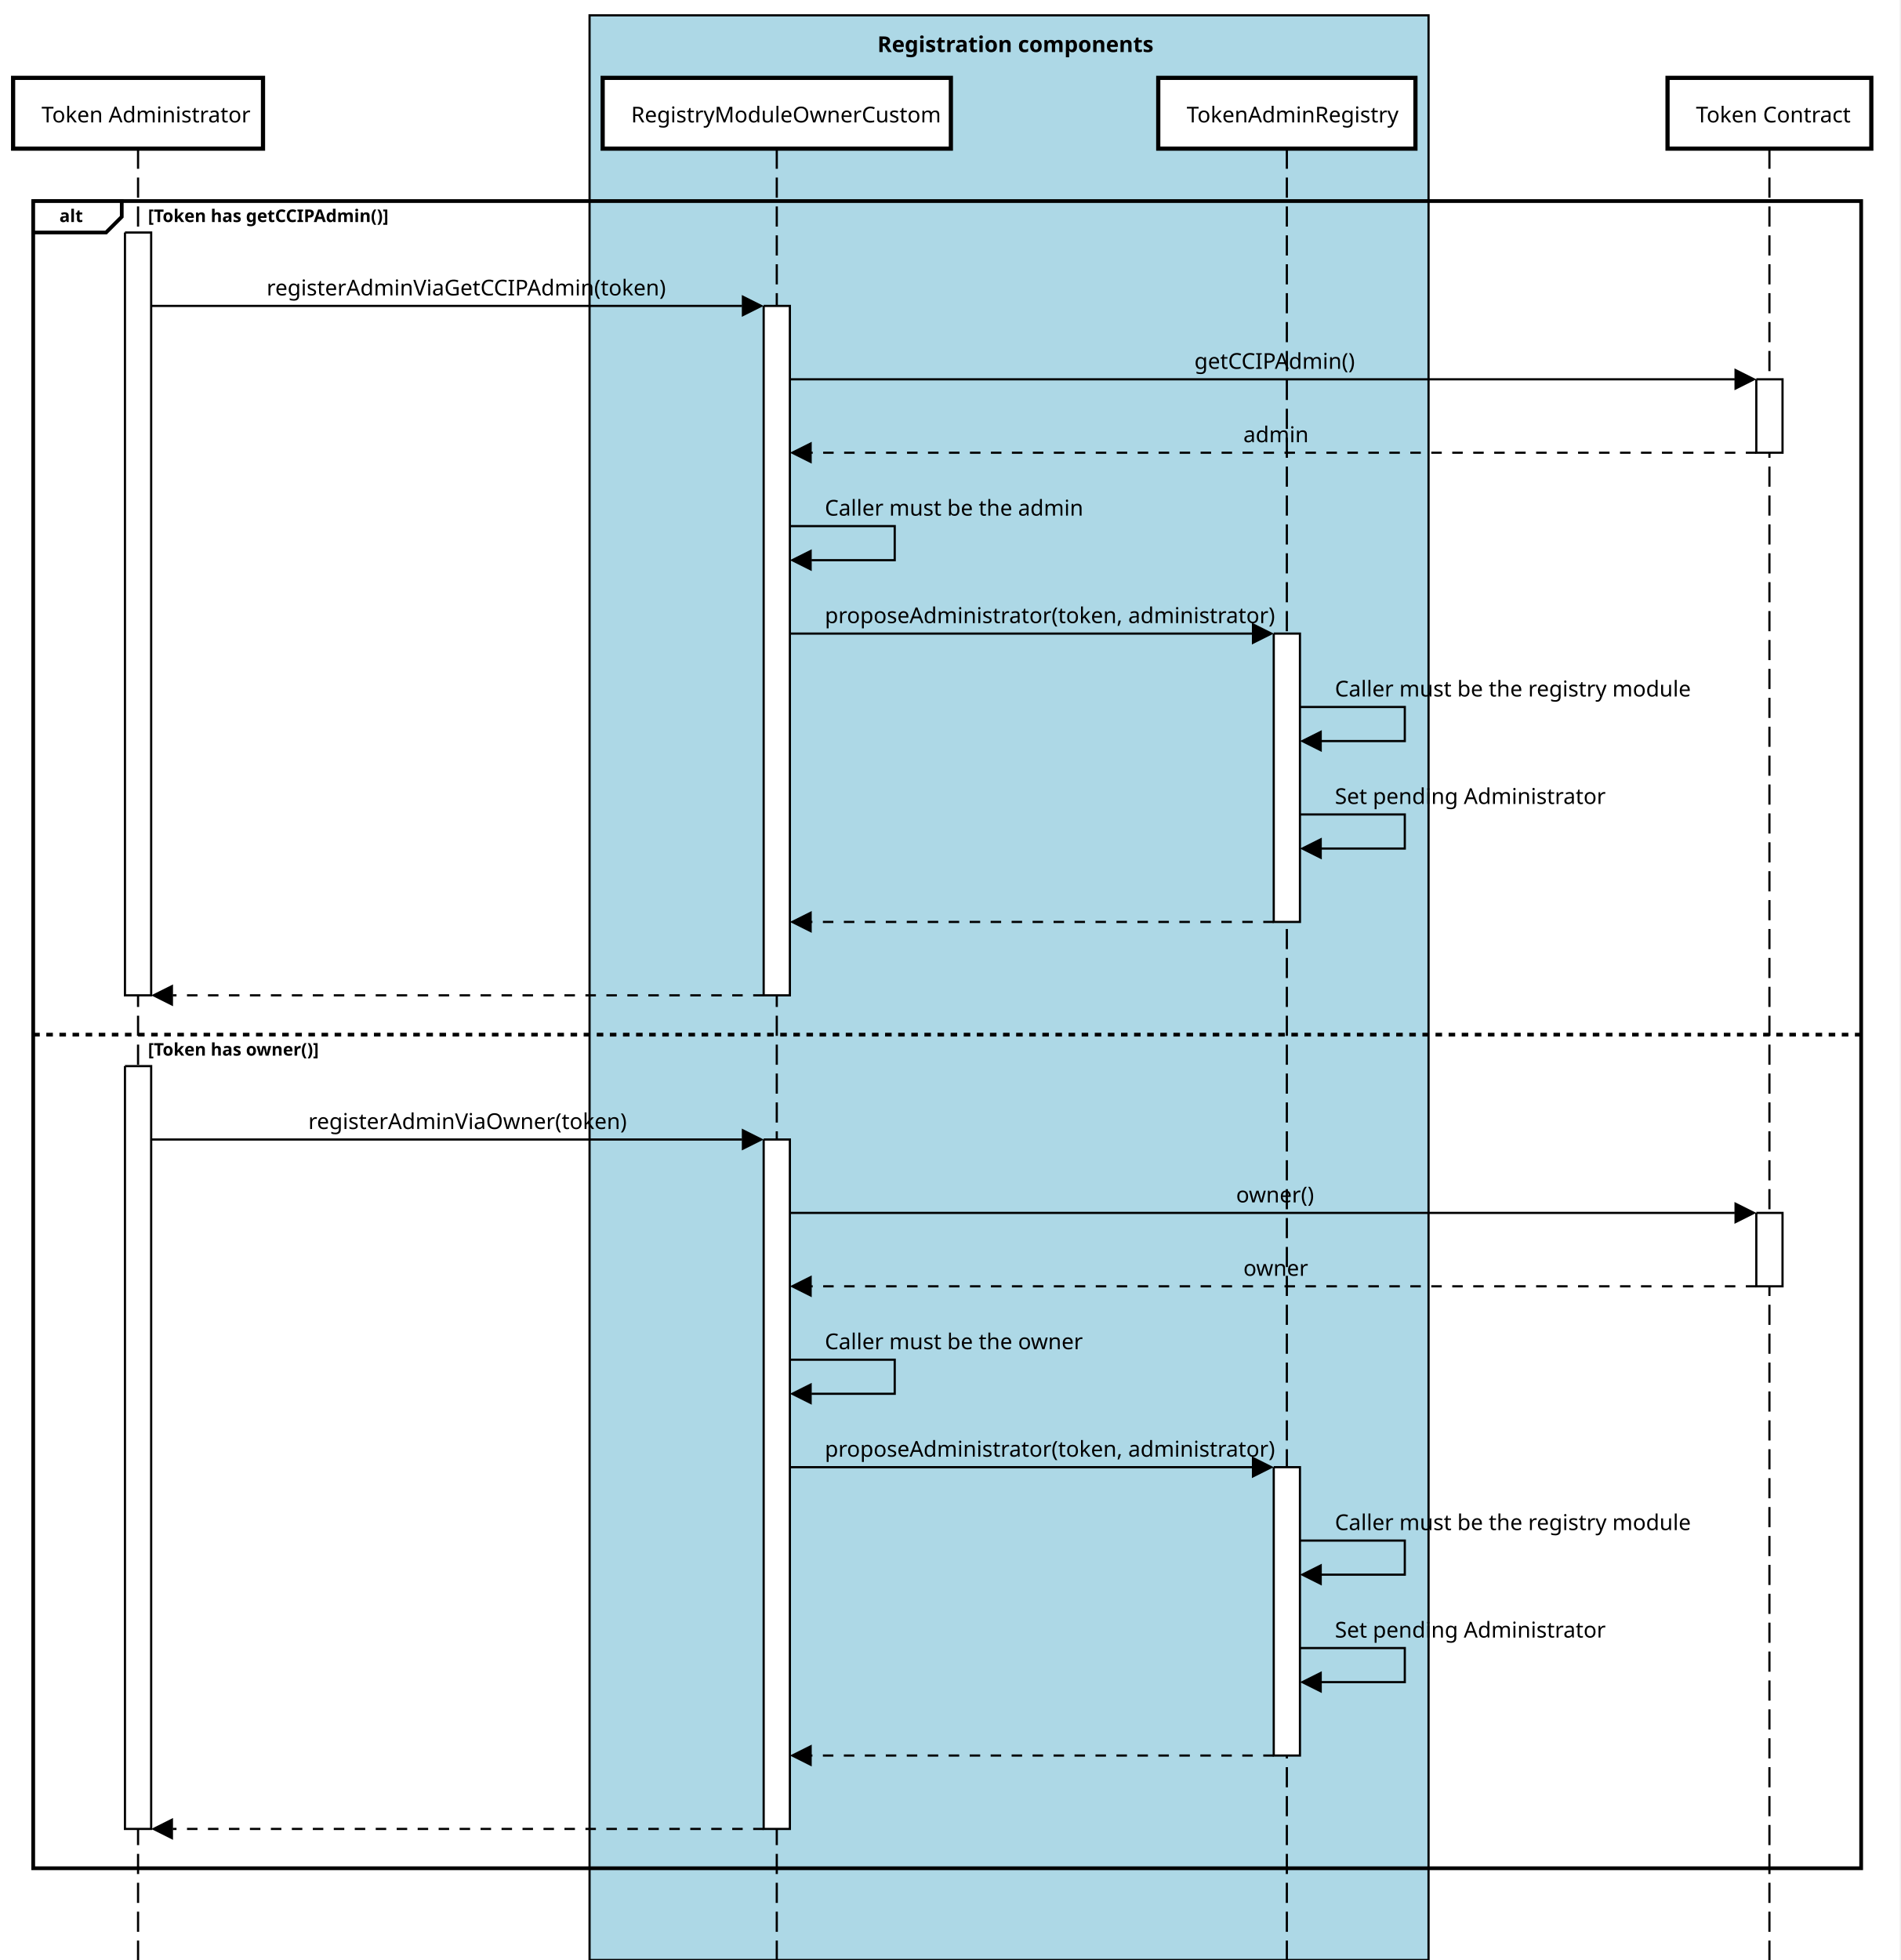
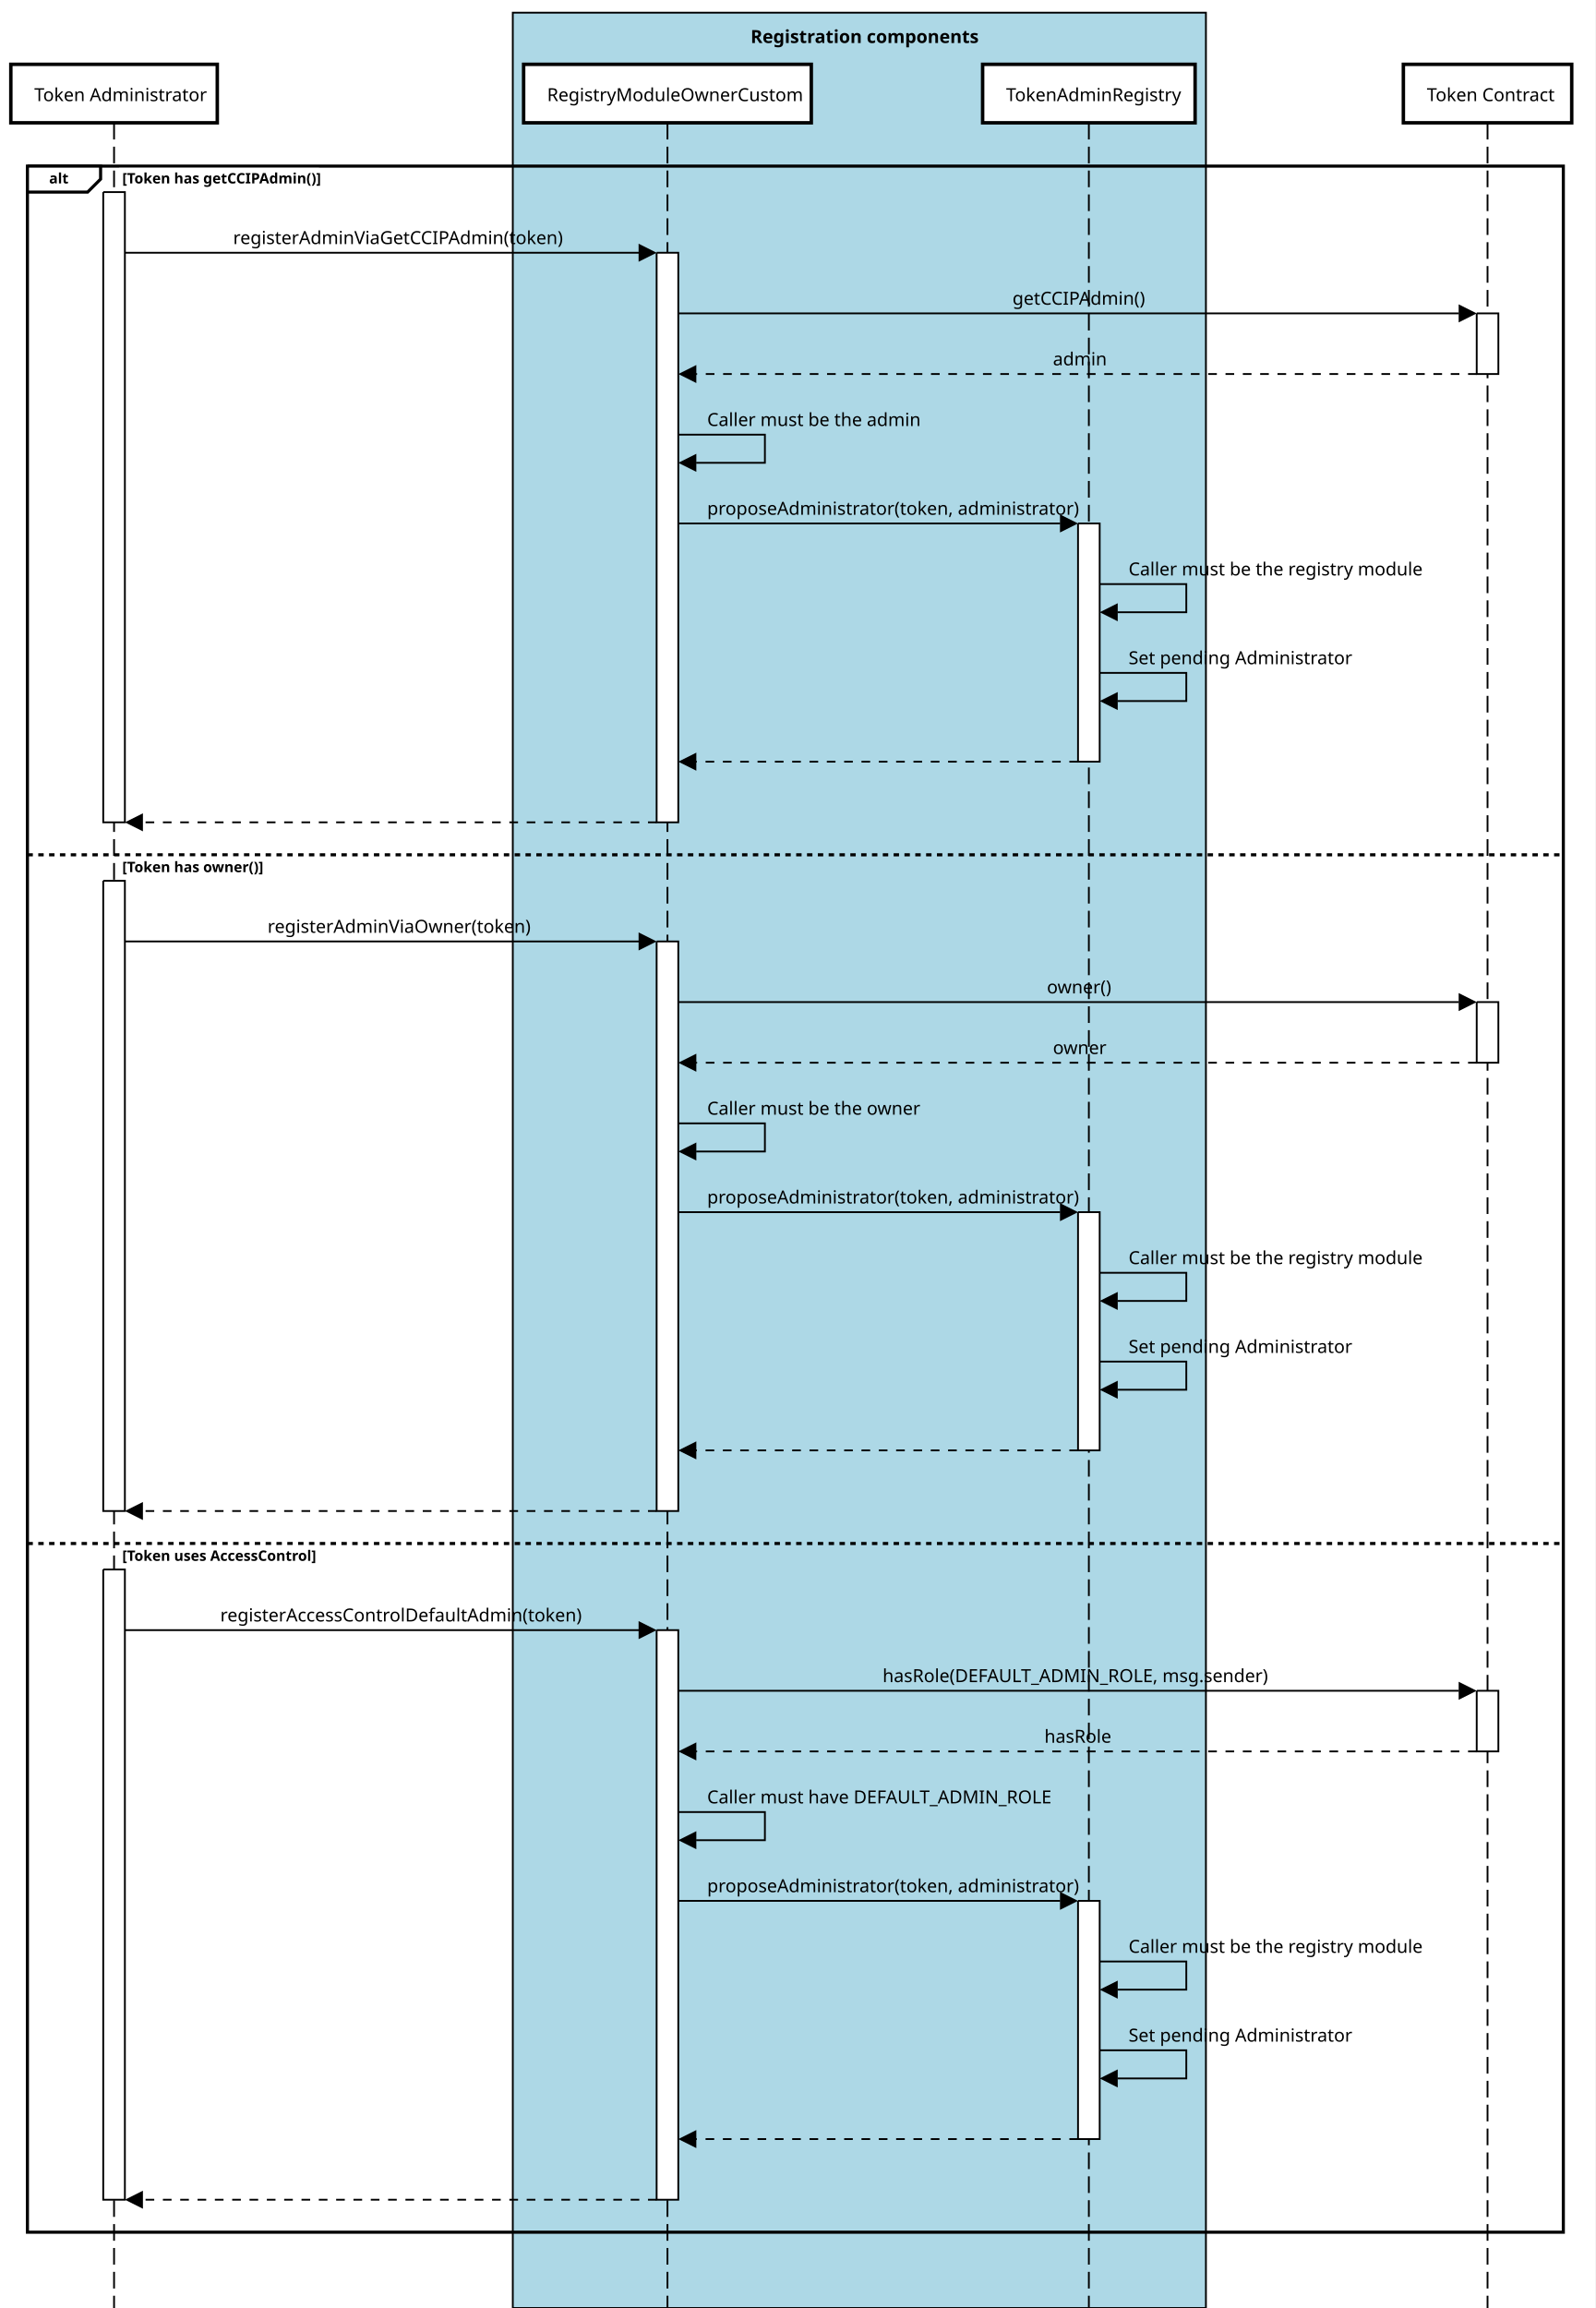
- <svg xmlns="http://www.w3.org/2000/svg" version="1.1" width="1275.525" height="1315.336">
+ <svg xmlns="http://www.w3.org/2000/svg" version="1.1" width="1296.427" height="1874.754">
  <defs />
  <g>
    <g />
    <g />
    <g />
    <g />
    <g />
    <g />
    <g />
    <g />
    <g />
    <g />
    <g />
    <g />
    <g />
    <g />
    <g />
    <g />
    <g />
    <g />
    <g />
    <g />
    <g />
    <g />
    <g />
    <g />
    <g />
    <g />
    <g />
    <g />
    <g />
    <g />
    <g />
    <g />
    <g />
    <g />
    <g />
    <g />
    <g />
    <g />
    <g />
    <g />
    <g />
    <g />
    <g />
    <g />
    <g />
    <g />
    <g />
    <g />
    <g />
    <g />
    <g />
    <g />
    <g />
    <g />
    <g />
    <g />
    <g />
    <g />
    <g />
    <g />
    <g />
    <g />
    <g />
    <g />
    <g />
    <g />
    <g />
    <g />
    <g />
    <g />
    <g />
    <g />
    <g />
    <g />
    <g />
    <g />
    <g />
    <g />
    <g />
    <g />
    <g />
    <g />
    <g />
    <g />
    <g />
    <g />
    <g />
    <g />
+     <g />
+     <g />
+     <g />
+     <g />
+     <g />
+     <g />
+     <g />
+     <g />
+     <g />
+     <g />
+     <g />
+     <g />
+     <g />
+     <g />
+     <g />
+     <g />
+     <g />
+     <g />
+     <g />
+     <g />
+     <g />
+     <g />
+     <g />
+     <g />
+     <g />
+     <g />
+     <g />
+     <g />
+     <g />
+     <g />
+     <g />
+     <g />
+     <g />
+     <g />
+     <g />
+     <g />
+     <g />
+     <g />
+     <g />
+     <g />
+     <g />
+     <g />
    <g>
-       <rect fill="white" stroke="none" x="0" y="0" width="1275" height="1324" />
+       <rect fill="white" stroke="none" x="0" y="0" width="1296" height="1883" />
    </g>
    <g>
      <g>
-         <path fill="lightblue" stroke="black" paint-order="fill stroke markers" d=" M 395.689 10.291 L 958.782 10.291 L 958.782 1315.336 L 395.689 1315.336 L 395.689 10.291 Z" stroke-miterlimit="10" stroke-width="1.466" stroke-dasharray="" />
-       </g>
-       <g>
-         <text fill="black" stroke="none" font-family="sans-serif" font-size="11pt" font-style="normal" font-weight="bold" text-decoration="normal" x="588.86" y="34.92" text-anchor="start" dominant-baseline="alphabetic" xml:space="preserve">Registration components</text>
+         <path fill="lightblue" stroke="black" paint-order="fill stroke markers" d=" M 416.591 10.291 L 979.684 10.291 L 979.684 1874.754 L 416.591 1874.754 L 416.591 10.291 Z" stroke-miterlimit="10" stroke-width="1.466" stroke-dasharray="" />
+       </g>
+       <g>
+         <text fill="black" stroke="none" font-family="sans-serif" font-size="11pt" font-style="normal" font-weight="bold" text-decoration="normal" x="609.762" y="34.92" text-anchor="start" dominant-baseline="alphabetic" xml:space="preserve">Registration components</text>
      </g>
    </g>
    <g>
-       <path fill="none" stroke="black" paint-order="fill stroke markers" d=" M 92.657 99.745 L 92.657 1315.336" stroke-miterlimit="10" stroke-width="1.466" stroke-dasharray="13.532,5.864" />
-       <path fill="none" stroke="black" paint-order="fill stroke markers" d=" M 521.339 99.745 L 521.339 1315.336" stroke-miterlimit="10" stroke-width="1.466" stroke-dasharray="13.532,5.864" />
-       <path fill="none" stroke="black" paint-order="fill stroke markers" d=" M 863.68 99.745 L 863.68 1315.336" stroke-miterlimit="10" stroke-width="1.466" stroke-dasharray="13.532,5.864" />
-       <path fill="none" stroke="black" paint-order="fill stroke markers" d=" M 1187.567 99.745 L 1187.567 1315.336" stroke-miterlimit="10" stroke-width="1.466" stroke-dasharray="13.532,5.864" />
+       <path fill="none" stroke="black" paint-order="fill stroke markers" d=" M 92.657 99.745 L 92.657 1874.754" stroke-miterlimit="10" stroke-width="1.466" stroke-dasharray="13.532,5.864" />
+       <path fill="none" stroke="black" paint-order="fill stroke markers" d=" M 542.24 99.745 L 542.24 1874.754" stroke-miterlimit="10" stroke-width="1.466" stroke-dasharray="13.532,5.864" />
+       <path fill="none" stroke="black" paint-order="fill stroke markers" d=" M 884.582 99.745 L 884.582 1874.754" stroke-miterlimit="10" stroke-width="1.466" stroke-dasharray="13.532,5.864" />
+       <path fill="none" stroke="black" paint-order="fill stroke markers" d=" M 1208.468 99.745 L 1208.468 1874.754" stroke-miterlimit="10" stroke-width="1.466" stroke-dasharray="13.532,5.864" />
    </g>
    <g>
      <path fill="none" stroke="none" />
      <g>
        <path fill="white" stroke="black" paint-order="fill stroke markers" d=" M 8.796 52.248 L 176.519 52.248 L 176.519 99.745 L 8.796 99.745 L 8.796 52.248 Z" stroke-miterlimit="10" stroke-width="2.815" stroke-dasharray="" />
      </g>
      <g>
        <g />
        <text fill="black" stroke="none" font-family="sans-serif" font-size="11pt" font-style="normal" font-weight="normal" text-decoration="normal" x="27.883" y="82.154" text-anchor="start" dominant-baseline="alphabetic" xml:space="preserve">Token Administrator</text>
      </g>
      <path fill="none" stroke="none" />
      <g>
-         <path fill="white" stroke="black" paint-order="fill stroke markers" d=" M 404.485 52.248 L 638.192 52.248 L 638.192 99.745 L 404.485 99.745 L 404.485 52.248 Z" stroke-miterlimit="10" stroke-width="2.815" stroke-dasharray="" />
-       </g>
-       <g>
-         <g />
-         <text fill="black" stroke="none" font-family="sans-serif" font-size="11pt" font-style="normal" font-weight="normal" text-decoration="normal" x="423.572" y="82.154" text-anchor="start" dominant-baseline="alphabetic" xml:space="preserve">RegistryModuleOwnerCustom</text>
+         <path fill="white" stroke="black" paint-order="fill stroke markers" d=" M 425.387 52.248 L 659.094 52.248 L 659.094 99.745 L 425.387 99.745 L 425.387 52.248 Z" stroke-miterlimit="10" stroke-width="2.815" stroke-dasharray="" />
+       </g>
+       <g>
+         <g />
+         <text fill="black" stroke="none" font-family="sans-serif" font-size="11pt" font-style="normal" font-weight="normal" text-decoration="normal" x="444.474" y="82.154" text-anchor="start" dominant-baseline="alphabetic" xml:space="preserve">RegistryModuleOwnerCustom</text>
      </g>
      <path fill="none" stroke="none" />
      <g>
-         <path fill="white" stroke="black" paint-order="fill stroke markers" d=" M 777.374 52.248 L 949.986 52.248 L 949.986 99.745 L 777.374 99.745 L 777.374 52.248 Z" stroke-miterlimit="10" stroke-width="2.815" stroke-dasharray="" />
-       </g>
-       <g>
-         <g />
-         <text fill="black" stroke="none" font-family="sans-serif" font-size="11pt" font-style="normal" font-weight="normal" text-decoration="normal" x="796.461" y="82.154" text-anchor="start" dominant-baseline="alphabetic" xml:space="preserve">TokenAdminRegistry</text>
+         <path fill="white" stroke="black" paint-order="fill stroke markers" d=" M 798.275 52.248 L 970.888 52.248 L 970.888 99.745 L 798.275 99.745 L 798.275 52.248 Z" stroke-miterlimit="10" stroke-width="2.815" stroke-dasharray="" />
+       </g>
+       <g>
+         <g />
+         <text fill="black" stroke="none" font-family="sans-serif" font-size="11pt" font-style="normal" font-weight="normal" text-decoration="normal" x="817.363" y="82.154" text-anchor="start" dominant-baseline="alphabetic" xml:space="preserve">TokenAdminRegistry</text>
      </g>
      <path fill="none" stroke="none" />
      <g>
-         <path fill="white" stroke="black" paint-order="fill stroke markers" d=" M 1119.181 52.248 L 1255.952 52.248 L 1255.952 99.745 L 1119.181 99.745 L 1119.181 52.248 Z" stroke-miterlimit="10" stroke-width="2.815" stroke-dasharray="" />
-       </g>
-       <g>
-         <g />
-         <text fill="black" stroke="none" font-family="sans-serif" font-size="11pt" font-style="normal" font-weight="normal" text-decoration="normal" x="1138.268" y="82.154" text-anchor="start" dominant-baseline="alphabetic" xml:space="preserve">Token Contract</text>
+         <path fill="white" stroke="black" paint-order="fill stroke markers" d=" M 1140.083 52.248 L 1276.854 52.248 L 1276.854 99.745 L 1140.083 99.745 L 1140.083 52.248 Z" stroke-miterlimit="10" stroke-width="2.815" stroke-dasharray="" />
+       </g>
+       <g>
+         <g />
+         <text fill="black" stroke="none" font-family="sans-serif" font-size="11pt" font-style="normal" font-weight="normal" text-decoration="normal" x="1159.17" y="82.154" text-anchor="start" dominant-baseline="alphabetic" xml:space="preserve">Token Contract</text>
      </g>
    </g>
    <g>
      <path fill="white" stroke="black" paint-order="fill stroke markers" d=" M 83.862 156.039 L 101.453 156.039 L 101.453 667.959 L 83.862 667.959 L 83.862 156.039" stroke-miterlimit="10" stroke-width="1.466" stroke-dasharray="" />
-       <path fill="white" stroke="black" paint-order="fill stroke markers" d=" M 512.543 205.296 L 530.134 205.296 L 530.134 667.959 L 512.543 667.959 L 512.543 205.296" stroke-miterlimit="10" stroke-width="1.466" stroke-dasharray="" />
-       <path fill="white" stroke="black" paint-order="fill stroke markers" d=" M 1178.771 254.553 L 1196.362 254.553 L 1196.362 303.81 L 1178.771 303.81 L 1178.771 254.553" stroke-miterlimit="10" stroke-width="1.466" stroke-dasharray="" />
-       <path fill="white" stroke="black" paint-order="fill stroke markers" d=" M 854.884 425.193 L 872.476 425.193 L 872.476 618.702 L 854.884 618.702 L 854.884 425.193" stroke-miterlimit="10" stroke-width="1.466" stroke-dasharray="" />
+       <path fill="white" stroke="black" paint-order="fill stroke markers" d=" M 533.444 205.296 L 551.036 205.296 L 551.036 667.959 L 533.444 667.959 L 533.444 205.296" stroke-miterlimit="10" stroke-width="1.466" stroke-dasharray="" />
+       <path fill="white" stroke="black" paint-order="fill stroke markers" d=" M 1199.672 254.553 L 1217.264 254.553 L 1217.264 303.81 L 1199.672 303.81 L 1199.672 254.553" stroke-miterlimit="10" stroke-width="1.466" stroke-dasharray="" />
+       <path fill="white" stroke="black" paint-order="fill stroke markers" d=" M 875.786 425.193 L 893.377 425.193 L 893.377 618.702 L 875.786 618.702 L 875.786 425.193" stroke-miterlimit="10" stroke-width="1.466" stroke-dasharray="" />
      <path fill="white" stroke="black" paint-order="fill stroke markers" d=" M 83.862 715.457 L 101.453 715.457 L 101.453 1227.377 L 83.862 1227.377 L 83.862 715.457" stroke-miterlimit="10" stroke-width="1.466" stroke-dasharray="" />
-       <path fill="white" stroke="black" paint-order="fill stroke markers" d=" M 512.543 764.714 L 530.134 764.714 L 530.134 1227.377 L 512.543 1227.377 L 512.543 764.714" stroke-miterlimit="10" stroke-width="1.466" stroke-dasharray="" />
-       <path fill="white" stroke="black" paint-order="fill stroke markers" d=" M 1178.771 813.971 L 1196.362 813.971 L 1196.362 863.228 L 1178.771 863.228 L 1178.771 813.971" stroke-miterlimit="10" stroke-width="1.466" stroke-dasharray="" />
-       <path fill="white" stroke="black" paint-order="fill stroke markers" d=" M 854.884 984.611 L 872.476 984.611 L 872.476 1178.12 L 854.884 1178.12 L 854.884 984.611" stroke-miterlimit="10" stroke-width="1.466" stroke-dasharray="" />
-       <g>
-         <text fill="black" stroke="none" font-family="sans-serif" font-size="11pt" font-style="normal" font-weight="normal" text-decoration="normal" x="178.938" y="198.259" text-anchor="start" dominant-baseline="alphabetic" xml:space="preserve">registerAdminViaGetCCIPAdmin(token)</text>
-       </g>
-       <g>
-         <path fill="none" stroke="black" paint-order="fill stroke markers" d=" M 101.453 205.296 L 498.059 205.296" stroke-miterlimit="10" stroke-width="1.466" stroke-dasharray="" />
-         <g transform="translate(512.5426,205.2958) translate(-512.5426,-205.2958)">
-           <path fill="black" stroke="none" paint-order="stroke fill markers" d=" M 497.883 197.966 L 512.543 205.296 L 497.883 212.626 Z" />
-         </g>
-       </g>
-       <g>
-         <text fill="black" stroke="none" font-family="sans-serif" font-size="11pt" font-style="normal" font-weight="normal" text-decoration="normal" x="801.632" y="247.516" text-anchor="start" dominant-baseline="alphabetic" xml:space="preserve">getCCIPAdmin()</text>
-       </g>
-       <g>
-         <path fill="none" stroke="black" paint-order="fill stroke markers" d=" M 530.134 254.553 L 1164.287 254.553" stroke-miterlimit="10" stroke-width="1.466" stroke-dasharray="" />
-         <g transform="translate(1178.771,254.5527) translate(-1178.771,-254.5527)">
-           <path fill="black" stroke="none" paint-order="stroke fill markers" d=" M 1164.111 247.223 L 1178.771 254.553 L 1164.111 261.883 Z" />
-         </g>
-       </g>
-       <g>
-         <text fill="black" stroke="none" font-family="sans-serif" font-size="11pt" font-style="normal" font-weight="normal" text-decoration="normal" x="834.488" y="296.773" text-anchor="start" dominant-baseline="alphabetic" xml:space="preserve">admin</text>
-       </g>
-       <g>
-         <path fill="none" stroke="black" paint-order="fill stroke markers" d=" M 1178.771 303.81 L 544.618 303.81" stroke-miterlimit="10" stroke-width="1.466" stroke-dasharray="7.037" />
-         <g transform="translate(530.1344,303.8097) translate(-530.1344,-303.8097)">
-           <path fill="black" stroke="none" paint-order="stroke fill markers" d=" M 544.794 296.48 L 530.134 303.81 L 544.794 311.14 Z" />
-         </g>
-       </g>
-       <g>
-         <text fill="black" stroke="none" font-family="sans-serif" font-size="11pt" font-style="normal" font-weight="normal" text-decoration="normal" x="553.59" y="346.03" text-anchor="start" dominant-baseline="alphabetic" xml:space="preserve">Caller must be the admin</text>
-       </g>
-       <g>
-         <path fill="none" stroke="black" paint-order="fill stroke markers" d=" M 530.134 353.067 L 600.501 353.067 L 600.501 375.936 L 544.618 375.936" stroke-miterlimit="10" stroke-width="1.466" stroke-dasharray="" />
-         <g transform="translate(530.1344,375.9359) translate(-530.1344,-375.9359)">
-           <path fill="black" stroke="none" paint-order="stroke fill markers" d=" M 544.794 368.606 L 530.134 375.936 L 544.794 383.266 Z" />
-         </g>
-       </g>
-       <g>
-         <text fill="black" stroke="none" font-family="sans-serif" font-size="11pt" font-style="normal" font-weight="normal" text-decoration="normal" x="553.59" y="418.156" text-anchor="start" dominant-baseline="alphabetic" xml:space="preserve">proposeAdministrator(token, administrator)</text>
-       </g>
-       <g>
-         <path fill="none" stroke="black" paint-order="fill stroke markers" d=" M 530.134 425.193 L 840.4 425.193" stroke-miterlimit="10" stroke-width="1.466" stroke-dasharray="" />
-         <g transform="translate(854.8838,425.1928) translate(-854.8838,-425.1928)">
-           <path fill="black" stroke="none" paint-order="stroke fill markers" d=" M 840.224 417.863 L 854.884 425.193 L 840.224 432.523 Z" />
-         </g>
-       </g>
-       <g>
-         <text fill="black" stroke="none" font-family="sans-serif" font-size="11pt" font-style="normal" font-weight="normal" text-decoration="normal" x="895.931" y="467.413" text-anchor="start" dominant-baseline="alphabetic" xml:space="preserve">Caller must be the registry module</text>
-       </g>
-       <g>
-         <path fill="none" stroke="black" paint-order="fill stroke markers" d=" M 872.476 474.45 L 942.843 474.45 L 942.843 497.319 L 886.959 497.319" stroke-miterlimit="10" stroke-width="1.466" stroke-dasharray="" />
-         <g transform="translate(872.4756,497.319) translate(-872.4756,-497.319)">
-           <path fill="black" stroke="none" paint-order="stroke fill markers" d=" M 887.135 489.989 L 872.476 497.319 L 887.135 504.649 Z" />
-         </g>
-       </g>
-       <g>
-         <text fill="black" stroke="none" font-family="sans-serif" font-size="11pt" font-style="normal" font-weight="normal" text-decoration="normal" x="895.931" y="539.539" text-anchor="start" dominant-baseline="alphabetic" xml:space="preserve">Set pending Administrator</text>
-       </g>
-       <g>
-         <path fill="none" stroke="black" paint-order="fill stroke markers" d=" M 872.476 546.576 L 942.843 546.576 L 942.843 569.445 L 886.959 569.445" stroke-miterlimit="10" stroke-width="1.466" stroke-dasharray="" />
-         <g transform="translate(872.4756,569.4452) translate(-872.4756,-569.4452)">
-           <path fill="black" stroke="none" paint-order="stroke fill markers" d=" M 887.135 562.115 L 872.476 569.445 L 887.135 576.775 Z" />
-         </g>
-       </g>
-       <g>
-         <text fill="black" stroke="none" font-family="sans-serif" font-size="11pt" font-style="normal" font-weight="normal" text-decoration="normal" x="692.509" y="611.665" text-anchor="start" dominant-baseline="alphabetic" xml:space="preserve" />
-       </g>
-       <g>
-         <path fill="none" stroke="black" paint-order="fill stroke markers" d=" M 854.884 618.702 L 544.618 618.702" stroke-miterlimit="10" stroke-width="1.466" stroke-dasharray="7.037" />
-         <g transform="translate(530.1344,618.7021) translate(-530.1344,-618.7021)">
-           <path fill="black" stroke="none" paint-order="stroke fill markers" d=" M 544.794 611.372 L 530.134 618.702 L 544.794 626.032 Z" />
-         </g>
-       </g>
-       <g>
-         <text fill="black" stroke="none" font-family="sans-serif" font-size="11pt" font-style="normal" font-weight="normal" text-decoration="normal" x="306.998" y="660.922" text-anchor="start" dominant-baseline="alphabetic" xml:space="preserve" />
-       </g>
-       <g>
-         <path fill="none" stroke="black" paint-order="fill stroke markers" d=" M 512.543 667.959 L 115.937 667.959" stroke-miterlimit="10" stroke-width="1.466" stroke-dasharray="7.037" />
+       <path fill="white" stroke="black" paint-order="fill stroke markers" d=" M 533.444 764.714 L 551.036 764.714 L 551.036 1227.377 L 533.444 1227.377 L 533.444 764.714" stroke-miterlimit="10" stroke-width="1.466" stroke-dasharray="" />
+       <path fill="white" stroke="black" paint-order="fill stroke markers" d=" M 1199.672 813.971 L 1217.264 813.971 L 1217.264 863.228 L 1199.672 863.228 L 1199.672 813.971" stroke-miterlimit="10" stroke-width="1.466" stroke-dasharray="" />
+       <path fill="white" stroke="black" paint-order="fill stroke markers" d=" M 875.786 984.611 L 893.377 984.611 L 893.377 1178.12 L 875.786 1178.12 L 875.786 984.611" stroke-miterlimit="10" stroke-width="1.466" stroke-dasharray="" />
+       <path fill="white" stroke="black" paint-order="fill stroke markers" d=" M 83.862 1274.875 L 101.453 1274.875 L 101.453 1786.795 L 83.862 1786.795 L 83.862 1274.875" stroke-miterlimit="10" stroke-width="1.466" stroke-dasharray="" />
+       <path fill="white" stroke="black" paint-order="fill stroke markers" d=" M 533.444 1324.132 L 551.036 1324.132 L 551.036 1786.795 L 533.444 1786.795 L 533.444 1324.132" stroke-miterlimit="10" stroke-width="1.466" stroke-dasharray="" />
+       <path fill="white" stroke="black" paint-order="fill stroke markers" d=" M 1199.672 1373.389 L 1217.264 1373.389 L 1217.264 1422.645 L 1199.672 1422.645 L 1199.672 1373.389" stroke-miterlimit="10" stroke-width="1.466" stroke-dasharray="" />
+       <path fill="white" stroke="black" paint-order="fill stroke markers" d=" M 875.786 1544.029 L 893.377 1544.029 L 893.377 1737.538 L 875.786 1737.538 L 875.786 1544.029" stroke-miterlimit="10" stroke-width="1.466" stroke-dasharray="" />
+       <g>
+         <text fill="black" stroke="none" font-family="sans-serif" font-size="11pt" font-style="normal" font-weight="normal" text-decoration="normal" x="189.389" y="198.259" text-anchor="start" dominant-baseline="alphabetic" xml:space="preserve">registerAdminViaGetCCIPAdmin(token)</text>
+       </g>
+       <g>
+         <path fill="none" stroke="black" paint-order="fill stroke markers" d=" M 101.453 205.296 L 518.961 205.296" stroke-miterlimit="10" stroke-width="1.466" stroke-dasharray="" />
+         <g transform="translate(533.4445,205.2958) translate(-533.4445,-205.2958)">
+           <path fill="black" stroke="none" paint-order="stroke fill markers" d=" M 518.785 197.966 L 533.444 205.296 L 518.785 212.626 Z" />
+         </g>
+       </g>
+       <g>
+         <text fill="black" stroke="none" font-family="sans-serif" font-size="11pt" font-style="normal" font-weight="normal" text-decoration="normal" x="822.534" y="247.516" text-anchor="start" dominant-baseline="alphabetic" xml:space="preserve">getCCIPAdmin()</text>
+       </g>
+       <g>
+         <path fill="none" stroke="black" paint-order="fill stroke markers" d=" M 551.036 254.553 L 1185.189 254.553" stroke-miterlimit="10" stroke-width="1.466" stroke-dasharray="" />
+         <g transform="translate(1199.672,254.5527) translate(-1199.672,-254.5527)">
+           <path fill="black" stroke="none" paint-order="stroke fill markers" d=" M 1185.013 247.223 L 1199.672 254.553 L 1185.013 261.883 Z" />
+         </g>
+       </g>
+       <g>
+         <text fill="black" stroke="none" font-family="sans-serif" font-size="11pt" font-style="normal" font-weight="normal" text-decoration="normal" x="855.39" y="296.773" text-anchor="start" dominant-baseline="alphabetic" xml:space="preserve">admin</text>
+       </g>
+       <g>
+         <path fill="none" stroke="black" paint-order="fill stroke markers" d=" M 1199.672 303.81 L 565.52 303.81" stroke-miterlimit="10" stroke-width="1.466" stroke-dasharray="7.037" />
+         <g transform="translate(551.0362,303.8097) translate(-551.0362,-303.8097)">
+           <path fill="black" stroke="none" paint-order="stroke fill markers" d=" M 565.696 296.48 L 551.036 303.81 L 565.696 311.14 Z" />
+         </g>
+       </g>
+       <g>
+         <text fill="black" stroke="none" font-family="sans-serif" font-size="11pt" font-style="normal" font-weight="normal" text-decoration="normal" x="574.492" y="346.03" text-anchor="start" dominant-baseline="alphabetic" xml:space="preserve">Caller must be the admin</text>
+       </g>
+       <g>
+         <path fill="none" stroke="black" paint-order="fill stroke markers" d=" M 551.036 353.067 L 621.403 353.067 L 621.403 375.936 L 565.52 375.936" stroke-miterlimit="10" stroke-width="1.466" stroke-dasharray="" />
+         <g transform="translate(551.0362,375.9359) translate(-551.0362,-375.9359)">
+           <path fill="black" stroke="none" paint-order="stroke fill markers" d=" M 565.696 368.606 L 551.036 375.936 L 565.696 383.266 Z" />
+         </g>
+       </g>
+       <g>
+         <text fill="black" stroke="none" font-family="sans-serif" font-size="11pt" font-style="normal" font-weight="normal" text-decoration="normal" x="574.492" y="418.156" text-anchor="start" dominant-baseline="alphabetic" xml:space="preserve">proposeAdministrator(token, administrator)</text>
+       </g>
+       <g>
+         <path fill="none" stroke="black" paint-order="fill stroke markers" d=" M 551.036 425.193 L 861.302 425.193" stroke-miterlimit="10" stroke-width="1.466" stroke-dasharray="" />
+         <g transform="translate(875.7857,425.1928) translate(-875.7857,-425.1928)">
+           <path fill="black" stroke="none" paint-order="stroke fill markers" d=" M 861.126 417.863 L 875.786 425.193 L 861.126 432.523 Z" />
+         </g>
+       </g>
+       <g>
+         <text fill="black" stroke="none" font-family="sans-serif" font-size="11pt" font-style="normal" font-weight="normal" text-decoration="normal" x="916.833" y="467.413" text-anchor="start" dominant-baseline="alphabetic" xml:space="preserve">Caller must be the registry module</text>
+       </g>
+       <g>
+         <path fill="none" stroke="black" paint-order="fill stroke markers" d=" M 893.377 474.45 L 963.744 474.45 L 963.744 497.319 L 907.861 497.319" stroke-miterlimit="10" stroke-width="1.466" stroke-dasharray="" />
+         <g transform="translate(893.3774,497.319) translate(-893.3774,-497.319)">
+           <path fill="black" stroke="none" paint-order="stroke fill markers" d=" M 908.037 489.989 L 893.377 497.319 L 908.037 504.649 Z" />
+         </g>
+       </g>
+       <g>
+         <text fill="black" stroke="none" font-family="sans-serif" font-size="11pt" font-style="normal" font-weight="normal" text-decoration="normal" x="916.833" y="539.539" text-anchor="start" dominant-baseline="alphabetic" xml:space="preserve">Set pending Administrator</text>
+       </g>
+       <g>
+         <path fill="none" stroke="black" paint-order="fill stroke markers" d=" M 893.377 546.576 L 963.744 546.576 L 963.744 569.445 L 907.861 569.445" stroke-miterlimit="10" stroke-width="1.466" stroke-dasharray="" />
+         <g transform="translate(893.3774,569.4452) translate(-893.3774,-569.4452)">
+           <path fill="black" stroke="none" paint-order="stroke fill markers" d=" M 908.037 562.115 L 893.377 569.445 L 908.037 576.775 Z" />
+         </g>
+       </g>
+       <g>
+         <text fill="black" stroke="none" font-family="sans-serif" font-size="11pt" font-style="normal" font-weight="normal" text-decoration="normal" x="713.411" y="611.665" text-anchor="start" dominant-baseline="alphabetic" xml:space="preserve" />
+       </g>
+       <g>
+         <path fill="none" stroke="black" paint-order="fill stroke markers" d=" M 875.786 618.702 L 565.52 618.702" stroke-miterlimit="10" stroke-width="1.466" stroke-dasharray="7.037" />
+         <g transform="translate(551.0362,618.7021) translate(-551.0362,-618.7021)">
+           <path fill="black" stroke="none" paint-order="stroke fill markers" d=" M 565.696 611.372 L 551.036 618.702 L 565.696 626.032 Z" />
+         </g>
+       </g>
+       <g>
+         <text fill="black" stroke="none" font-family="sans-serif" font-size="11pt" font-style="normal" font-weight="normal" text-decoration="normal" x="317.449" y="660.922" text-anchor="start" dominant-baseline="alphabetic" xml:space="preserve" />
+       </g>
+       <g>
+         <path fill="none" stroke="black" paint-order="fill stroke markers" d=" M 533.444 667.959 L 115.937 667.959" stroke-miterlimit="10" stroke-width="1.466" stroke-dasharray="7.037" />
        <g transform="translate(101.4533,667.959) translate(-101.4533,-667.959)">
          <path fill="black" stroke="none" paint-order="stroke fill markers" d=" M 116.113 660.629 L 101.453 667.959 L 116.113 675.289 Z" />
        </g>
      </g>
      <g>
-         <text fill="black" stroke="none" font-family="sans-serif" font-size="11pt" font-style="normal" font-weight="normal" text-decoration="normal" x="206.912" y="757.677" text-anchor="start" dominant-baseline="alphabetic" xml:space="preserve">registerAdminViaOwner(token)</text>
-       </g>
-       <g>
-         <path fill="none" stroke="black" paint-order="fill stroke markers" d=" M 101.453 764.714 L 498.059 764.714" stroke-miterlimit="10" stroke-width="1.466" stroke-dasharray="" />
-         <g transform="translate(512.5426,764.7137) translate(-512.5426,-764.7137)">
-           <path fill="black" stroke="none" paint-order="stroke fill markers" d=" M 497.883 757.384 L 512.543 764.714 L 497.883 772.044 Z" />
-         </g>
-       </g>
-       <g>
-         <text fill="black" stroke="none" font-family="sans-serif" font-size="11pt" font-style="normal" font-weight="normal" text-decoration="normal" x="829.606" y="806.934" text-anchor="start" dominant-baseline="alphabetic" xml:space="preserve">owner()</text>
-       </g>
-       <g>
-         <path fill="none" stroke="black" paint-order="fill stroke markers" d=" M 530.134 813.971 L 1164.287 813.971" stroke-miterlimit="10" stroke-width="1.466" stroke-dasharray="" />
-         <g transform="translate(1178.771,813.9706) translate(-1178.771,-813.9706)">
-           <path fill="black" stroke="none" paint-order="stroke fill markers" d=" M 1164.111 806.641 L 1178.771 813.971 L 1164.111 821.301 Z" />
-         </g>
-       </g>
-       <g>
-         <text fill="black" stroke="none" font-family="sans-serif" font-size="11pt" font-style="normal" font-weight="normal" text-decoration="normal" x="834.488" y="856.191" text-anchor="start" dominant-baseline="alphabetic" xml:space="preserve">owner</text>
-       </g>
-       <g>
-         <path fill="none" stroke="black" paint-order="fill stroke markers" d=" M 1178.771 863.228 L 544.618 863.228" stroke-miterlimit="10" stroke-width="1.466" stroke-dasharray="7.037" />
-         <g transform="translate(530.1344,863.2275) translate(-530.1344,-863.2275)">
-           <path fill="black" stroke="none" paint-order="stroke fill markers" d=" M 544.794 855.898 L 530.134 863.228 L 544.794 870.557 Z" />
-         </g>
-       </g>
-       <g>
-         <text fill="black" stroke="none" font-family="sans-serif" font-size="11pt" font-style="normal" font-weight="normal" text-decoration="normal" x="553.59" y="905.448" text-anchor="start" dominant-baseline="alphabetic" xml:space="preserve">Caller must be the owner</text>
-       </g>
-       <g>
-         <path fill="none" stroke="black" paint-order="fill stroke markers" d=" M 530.134 912.484 L 600.501 912.484 L 600.501 935.354 L 544.618 935.354" stroke-miterlimit="10" stroke-width="1.466" stroke-dasharray="" />
-         <g transform="translate(530.1344,935.3537) translate(-530.1344,-935.3537)">
-           <path fill="black" stroke="none" paint-order="stroke fill markers" d=" M 544.794 928.024 L 530.134 935.354 L 544.794 942.684 Z" />
-         </g>
-       </g>
-       <g>
-         <text fill="black" stroke="none" font-family="sans-serif" font-size="11pt" font-style="normal" font-weight="normal" text-decoration="normal" x="553.59" y="977.574" text-anchor="start" dominant-baseline="alphabetic" xml:space="preserve">proposeAdministrator(token, administrator)</text>
-       </g>
-       <g>
-         <path fill="none" stroke="black" paint-order="fill stroke markers" d=" M 530.134 984.611 L 840.4 984.611" stroke-miterlimit="10" stroke-width="1.466" stroke-dasharray="" />
-         <g transform="translate(854.8838,984.6107) translate(-854.8838,-984.6107)">
-           <path fill="black" stroke="none" paint-order="stroke fill markers" d=" M 840.224 977.281 L 854.884 984.611 L 840.224 991.941 Z" />
-         </g>
-       </g>
-       <g>
-         <text fill="black" stroke="none" font-family="sans-serif" font-size="11pt" font-style="normal" font-weight="normal" text-decoration="normal" x="895.931" y="1026.831" text-anchor="start" dominant-baseline="alphabetic" xml:space="preserve">Caller must be the registry module</text>
-       </g>
-       <g>
-         <path fill="none" stroke="black" paint-order="fill stroke markers" d=" M 872.476 1033.868 L 942.843 1033.868 L 942.843 1056.737 L 886.959 1056.737" stroke-miterlimit="10" stroke-width="1.466" stroke-dasharray="" />
-         <g transform="translate(872.4756,1056.737) translate(-872.4756,-1056.737)">
-           <path fill="black" stroke="none" paint-order="stroke fill markers" d=" M 887.135 1049.407 L 872.476 1056.737 L 887.135 1064.067 Z" />
-         </g>
-       </g>
-       <g>
-         <text fill="black" stroke="none" font-family="sans-serif" font-size="11pt" font-style="normal" font-weight="normal" text-decoration="normal" x="895.931" y="1098.957" text-anchor="start" dominant-baseline="alphabetic" xml:space="preserve">Set pending Administrator</text>
-       </g>
-       <g>
-         <path fill="none" stroke="black" paint-order="fill stroke markers" d=" M 872.476 1105.994 L 942.843 1105.994 L 942.843 1128.863 L 886.959 1128.863" stroke-miterlimit="10" stroke-width="1.466" stroke-dasharray="" />
-         <g transform="translate(872.4756,1128.863) translate(-872.4756,-1128.863)">
-           <path fill="black" stroke="none" paint-order="stroke fill markers" d=" M 887.135 1121.533 L 872.476 1128.863 L 887.135 1136.193 Z" />
-         </g>
-       </g>
-       <g>
-         <text fill="black" stroke="none" font-family="sans-serif" font-size="11pt" font-style="normal" font-weight="normal" text-decoration="normal" x="692.509" y="1171.083" text-anchor="start" dominant-baseline="alphabetic" xml:space="preserve" />
-       </g>
-       <g>
-         <path fill="none" stroke="black" paint-order="fill stroke markers" d=" M 854.884 1178.12 L 544.618 1178.12" stroke-miterlimit="10" stroke-width="1.466" stroke-dasharray="7.037" />
-         <g transform="translate(530.1344,1178.12) translate(-530.1344,-1178.12)">
-           <path fill="black" stroke="none" paint-order="stroke fill markers" d=" M 544.794 1170.79 L 530.134 1178.12 L 544.794 1185.45 Z" />
-         </g>
-       </g>
-       <g>
-         <text fill="black" stroke="none" font-family="sans-serif" font-size="11pt" font-style="normal" font-weight="normal" text-decoration="normal" x="306.998" y="1220.34" text-anchor="start" dominant-baseline="alphabetic" xml:space="preserve" />
-       </g>
-       <g>
-         <path fill="none" stroke="black" paint-order="fill stroke markers" d=" M 512.543 1227.377 L 115.937 1227.377" stroke-miterlimit="10" stroke-width="1.466" stroke-dasharray="7.037" />
+         <text fill="black" stroke="none" font-family="sans-serif" font-size="11pt" font-style="normal" font-weight="normal" text-decoration="normal" x="217.363" y="757.677" text-anchor="start" dominant-baseline="alphabetic" xml:space="preserve">registerAdminViaOwner(token)</text>
+       </g>
+       <g>
+         <path fill="none" stroke="black" paint-order="fill stroke markers" d=" M 101.453 764.714 L 518.961 764.714" stroke-miterlimit="10" stroke-width="1.466" stroke-dasharray="" />
+         <g transform="translate(533.4445,764.7137) translate(-533.4445,-764.7137)">
+           <path fill="black" stroke="none" paint-order="stroke fill markers" d=" M 518.785 757.384 L 533.444 764.714 L 518.785 772.044 Z" />
+         </g>
+       </g>
+       <g>
+         <text fill="black" stroke="none" font-family="sans-serif" font-size="11pt" font-style="normal" font-weight="normal" text-decoration="normal" x="850.508" y="806.934" text-anchor="start" dominant-baseline="alphabetic" xml:space="preserve">owner()</text>
+       </g>
+       <g>
+         <path fill="none" stroke="black" paint-order="fill stroke markers" d=" M 551.036 813.971 L 1185.189 813.971" stroke-miterlimit="10" stroke-width="1.466" stroke-dasharray="" />
+         <g transform="translate(1199.672,813.9706) translate(-1199.672,-813.9706)">
+           <path fill="black" stroke="none" paint-order="stroke fill markers" d=" M 1185.013 806.641 L 1199.672 813.971 L 1185.013 821.301 Z" />
+         </g>
+       </g>
+       <g>
+         <text fill="black" stroke="none" font-family="sans-serif" font-size="11pt" font-style="normal" font-weight="normal" text-decoration="normal" x="855.39" y="856.191" text-anchor="start" dominant-baseline="alphabetic" xml:space="preserve">owner</text>
+       </g>
+       <g>
+         <path fill="none" stroke="black" paint-order="fill stroke markers" d=" M 1199.672 863.228 L 565.52 863.228" stroke-miterlimit="10" stroke-width="1.466" stroke-dasharray="7.037" />
+         <g transform="translate(551.0362,863.2275) translate(-551.0362,-863.2275)">
+           <path fill="black" stroke="none" paint-order="stroke fill markers" d=" M 565.696 855.898 L 551.036 863.228 L 565.696 870.557 Z" />
+         </g>
+       </g>
+       <g>
+         <text fill="black" stroke="none" font-family="sans-serif" font-size="11pt" font-style="normal" font-weight="normal" text-decoration="normal" x="574.492" y="905.448" text-anchor="start" dominant-baseline="alphabetic" xml:space="preserve">Caller must be the owner</text>
+       </g>
+       <g>
+         <path fill="none" stroke="black" paint-order="fill stroke markers" d=" M 551.036 912.484 L 621.403 912.484 L 621.403 935.354 L 565.52 935.354" stroke-miterlimit="10" stroke-width="1.466" stroke-dasharray="" />
+         <g transform="translate(551.0362,935.3537) translate(-551.0362,-935.3537)">
+           <path fill="black" stroke="none" paint-order="stroke fill markers" d=" M 565.696 928.024 L 551.036 935.354 L 565.696 942.684 Z" />
+         </g>
+       </g>
+       <g>
+         <text fill="black" stroke="none" font-family="sans-serif" font-size="11pt" font-style="normal" font-weight="normal" text-decoration="normal" x="574.492" y="977.574" text-anchor="start" dominant-baseline="alphabetic" xml:space="preserve">proposeAdministrator(token, administrator)</text>
+       </g>
+       <g>
+         <path fill="none" stroke="black" paint-order="fill stroke markers" d=" M 551.036 984.611 L 861.302 984.611" stroke-miterlimit="10" stroke-width="1.466" stroke-dasharray="" />
+         <g transform="translate(875.7857,984.6107) translate(-875.7857,-984.6107)">
+           <path fill="black" stroke="none" paint-order="stroke fill markers" d=" M 861.126 977.281 L 875.786 984.611 L 861.126 991.941 Z" />
+         </g>
+       </g>
+       <g>
+         <text fill="black" stroke="none" font-family="sans-serif" font-size="11pt" font-style="normal" font-weight="normal" text-decoration="normal" x="916.833" y="1026.831" text-anchor="start" dominant-baseline="alphabetic" xml:space="preserve">Caller must be the registry module</text>
+       </g>
+       <g>
+         <path fill="none" stroke="black" paint-order="fill stroke markers" d=" M 893.377 1033.868 L 963.744 1033.868 L 963.744 1056.737 L 907.861 1056.737" stroke-miterlimit="10" stroke-width="1.466" stroke-dasharray="" />
+         <g transform="translate(893.3774,1056.737) translate(-893.3774,-1056.737)">
+           <path fill="black" stroke="none" paint-order="stroke fill markers" d=" M 908.037 1049.407 L 893.377 1056.737 L 908.037 1064.067 Z" />
+         </g>
+       </g>
+       <g>
+         <text fill="black" stroke="none" font-family="sans-serif" font-size="11pt" font-style="normal" font-weight="normal" text-decoration="normal" x="916.833" y="1098.957" text-anchor="start" dominant-baseline="alphabetic" xml:space="preserve">Set pending Administrator</text>
+       </g>
+       <g>
+         <path fill="none" stroke="black" paint-order="fill stroke markers" d=" M 893.377 1105.994 L 963.744 1105.994 L 963.744 1128.863 L 907.861 1128.863" stroke-miterlimit="10" stroke-width="1.466" stroke-dasharray="" />
+         <g transform="translate(893.3774,1128.863) translate(-893.3774,-1128.863)">
+           <path fill="black" stroke="none" paint-order="stroke fill markers" d=" M 908.037 1121.533 L 893.377 1128.863 L 908.037 1136.193 Z" />
+         </g>
+       </g>
+       <g>
+         <text fill="black" stroke="none" font-family="sans-serif" font-size="11pt" font-style="normal" font-weight="normal" text-decoration="normal" x="713.411" y="1171.083" text-anchor="start" dominant-baseline="alphabetic" xml:space="preserve" />
+       </g>
+       <g>
+         <path fill="none" stroke="black" paint-order="fill stroke markers" d=" M 875.786 1178.12 L 565.52 1178.12" stroke-miterlimit="10" stroke-width="1.466" stroke-dasharray="7.037" />
+         <g transform="translate(551.0362,1178.12) translate(-551.0362,-1178.12)">
+           <path fill="black" stroke="none" paint-order="stroke fill markers" d=" M 565.696 1170.79 L 551.036 1178.12 L 565.696 1185.45 Z" />
+         </g>
+       </g>
+       <g>
+         <text fill="black" stroke="none" font-family="sans-serif" font-size="11pt" font-style="normal" font-weight="normal" text-decoration="normal" x="317.449" y="1220.34" text-anchor="start" dominant-baseline="alphabetic" xml:space="preserve" />
+       </g>
+       <g>
+         <path fill="none" stroke="black" paint-order="fill stroke markers" d=" M 533.444 1227.377 L 115.937 1227.377" stroke-miterlimit="10" stroke-width="1.466" stroke-dasharray="7.037" />
        <g transform="translate(101.4533,1227.377) translate(-101.4533,-1227.377)">
          <path fill="black" stroke="none" paint-order="stroke fill markers" d=" M 116.113 1220.047 L 101.453 1227.377 L 116.113 1234.707 Z" />
        </g>
      </g>
      <g>
-         <g />
-         <path fill="none" stroke="black" paint-order="fill stroke markers" d=" M 22.29 134.929 L 1249.138 134.929 L 1249.138 1253.765 L 22.29 1253.765 L 22.29 134.929 Z" stroke-miterlimit="10" stroke-width="2.513" stroke-dasharray="" />
+         <text fill="black" stroke="none" font-family="sans-serif" font-size="11pt" font-style="normal" font-weight="normal" text-decoration="normal" x="178.938" y="1317.095" text-anchor="start" dominant-baseline="alphabetic" xml:space="preserve">registerAccessControlDefaultAdmin(token)</text>
+       </g>
+       <g>
+         <path fill="none" stroke="black" paint-order="fill stroke markers" d=" M 101.453 1324.132 L 518.961 1324.132" stroke-miterlimit="10" stroke-width="1.466" stroke-dasharray="" />
+         <g transform="translate(533.4445,1324.132) translate(-533.4445,-1324.132)">
+           <path fill="black" stroke="none" paint-order="stroke fill markers" d=" M 518.785 1316.802 L 533.444 1324.132 L 518.785 1331.461 Z" />
+         </g>
+       </g>
+       <g>
+         <text fill="black" stroke="none" font-family="sans-serif" font-size="11pt" font-style="normal" font-weight="normal" text-decoration="normal" x="717.022" y="1366.352" text-anchor="start" dominant-baseline="alphabetic" xml:space="preserve">hasRole(DEFAULT_ADMIN_ROLE, msg.sender)</text>
+       </g>
+       <g>
+         <path fill="none" stroke="black" paint-order="fill stroke markers" d=" M 551.036 1373.389 L 1185.189 1373.389" stroke-miterlimit="10" stroke-width="1.466" stroke-dasharray="" />
+         <g transform="translate(1199.672,1373.389) translate(-1199.672,-1373.389)">
+           <path fill="black" stroke="none" paint-order="stroke fill markers" d=" M 1185.013 1366.059 L 1199.672 1373.389 L 1185.013 1380.718 Z" />
+         </g>
+       </g>
+       <g>
+         <text fill="black" stroke="none" font-family="sans-serif" font-size="11pt" font-style="normal" font-weight="normal" text-decoration="normal" x="848.461" y="1415.609" text-anchor="start" dominant-baseline="alphabetic" xml:space="preserve">hasRole</text>
+       </g>
+       <g>
+         <path fill="none" stroke="black" paint-order="fill stroke markers" d=" M 1199.672 1422.645 L 565.52 1422.645" stroke-miterlimit="10" stroke-width="1.466" stroke-dasharray="7.037" />
+         <g transform="translate(551.0362,1422.645) translate(-551.0362,-1422.645)">
+           <path fill="black" stroke="none" paint-order="stroke fill markers" d=" M 565.696 1415.316 L 551.036 1422.645 L 565.696 1429.975 Z" />
+         </g>
+       </g>
+       <g>
+         <text fill="black" stroke="none" font-family="sans-serif" font-size="11pt" font-style="normal" font-weight="normal" text-decoration="normal" x="574.492" y="1464.866" text-anchor="start" dominant-baseline="alphabetic" xml:space="preserve">Caller must have DEFAULT_ADMIN_ROLE</text>
+       </g>
+       <g>
+         <path fill="none" stroke="black" paint-order="fill stroke markers" d=" M 551.036 1471.902 L 621.403 1471.902 L 621.403 1494.772 L 565.52 1494.772" stroke-miterlimit="10" stroke-width="1.466" stroke-dasharray="" />
+         <g transform="translate(551.0362,1494.772) translate(-551.0362,-1494.772)">
+           <path fill="black" stroke="none" paint-order="stroke fill markers" d=" M 565.696 1487.442 L 551.036 1494.772 L 565.696 1502.102 Z" />
+         </g>
+       </g>
+       <g>
+         <text fill="black" stroke="none" font-family="sans-serif" font-size="11pt" font-style="normal" font-weight="normal" text-decoration="normal" x="574.492" y="1536.992" text-anchor="start" dominant-baseline="alphabetic" xml:space="preserve">proposeAdministrator(token, administrator)</text>
+       </g>
+       <g>
+         <path fill="none" stroke="black" paint-order="fill stroke markers" d=" M 551.036 1544.029 L 861.302 1544.029" stroke-miterlimit="10" stroke-width="1.466" stroke-dasharray="" />
+         <g transform="translate(875.7857,1544.029) translate(-875.7857,-1544.029)">
+           <path fill="black" stroke="none" paint-order="stroke fill markers" d=" M 861.126 1536.699 L 875.786 1544.029 L 861.126 1551.358 Z" />
+         </g>
+       </g>
+       <g>
+         <text fill="black" stroke="none" font-family="sans-serif" font-size="11pt" font-style="normal" font-weight="normal" text-decoration="normal" x="916.833" y="1586.249" text-anchor="start" dominant-baseline="alphabetic" xml:space="preserve">Caller must be the registry module</text>
+       </g>
+       <g>
+         <path fill="none" stroke="black" paint-order="fill stroke markers" d=" M 893.377 1593.285 L 963.744 1593.285 L 963.744 1616.155 L 907.861 1616.155" stroke-miterlimit="10" stroke-width="1.466" stroke-dasharray="" />
+         <g transform="translate(893.3774,1616.155) translate(-893.3774,-1616.155)">
+           <path fill="black" stroke="none" paint-order="stroke fill markers" d=" M 908.037 1608.825 L 893.377 1616.155 L 908.037 1623.485 Z" />
+         </g>
+       </g>
+       <g>
+         <text fill="black" stroke="none" font-family="sans-serif" font-size="11pt" font-style="normal" font-weight="normal" text-decoration="normal" x="916.833" y="1658.375" text-anchor="start" dominant-baseline="alphabetic" xml:space="preserve">Set pending Administrator</text>
+       </g>
+       <g>
+         <path fill="none" stroke="black" paint-order="fill stroke markers" d=" M 893.377 1665.412 L 963.744 1665.412 L 963.744 1688.281 L 907.861 1688.281" stroke-miterlimit="10" stroke-width="1.466" stroke-dasharray="" />
+         <g transform="translate(893.3774,1688.281) translate(-893.3774,-1688.281)">
+           <path fill="black" stroke="none" paint-order="stroke fill markers" d=" M 908.037 1680.951 L 893.377 1688.281 L 908.037 1695.611 Z" />
+         </g>
+       </g>
+       <g>
+         <text fill="black" stroke="none" font-family="sans-serif" font-size="11pt" font-style="normal" font-weight="normal" text-decoration="normal" x="713.411" y="1730.501" text-anchor="start" dominant-baseline="alphabetic" xml:space="preserve" />
+       </g>
+       <g>
+         <path fill="none" stroke="black" paint-order="fill stroke markers" d=" M 875.786 1737.538 L 565.52 1737.538" stroke-miterlimit="10" stroke-width="1.466" stroke-dasharray="7.037" />
+         <g transform="translate(551.0362,1737.538) translate(-551.0362,-1737.538)">
+           <path fill="black" stroke="none" paint-order="stroke fill markers" d=" M 565.696 1730.208 L 551.036 1737.538 L 565.696 1744.868 Z" />
+         </g>
+       </g>
+       <g>
+         <text fill="black" stroke="none" font-family="sans-serif" font-size="11pt" font-style="normal" font-weight="normal" text-decoration="normal" x="317.449" y="1779.758" text-anchor="start" dominant-baseline="alphabetic" xml:space="preserve" />
+       </g>
+       <g>
+         <path fill="none" stroke="black" paint-order="fill stroke markers" d=" M 533.444 1786.795 L 115.937 1786.795" stroke-miterlimit="10" stroke-width="1.466" stroke-dasharray="7.037" />
+         <g transform="translate(101.4533,1786.795) translate(-101.4533,-1786.795)">
+           <path fill="black" stroke="none" paint-order="stroke fill markers" d=" M 116.113 1779.465 L 101.453 1786.795 L 116.113 1794.125 Z" />
+         </g>
+       </g>
+       <g>
+         <g />
+         <path fill="none" stroke="black" paint-order="fill stroke markers" d=" M 22.29 134.929 L 1270.04 134.929 L 1270.04 1813.182 L 22.29 1813.182 L 22.29 134.929 Z" stroke-miterlimit="10" stroke-width="2.513" stroke-dasharray="" />
        <path fill="white" stroke="black" paint-order="fill stroke markers" d=" M 22.29 134.929 L 22.29 156.039 L 71.163 156.039 L 81.718 145.484 L 81.718 134.929 L 22.29 134.929" stroke-miterlimit="10" stroke-width="2.513" stroke-dasharray="" />
        <text fill="black" stroke="none" font-family="sans-serif" font-size="8.8pt" font-style="normal" font-weight="bold" text-decoration="normal" x="39.882" y="149.002" text-anchor="start" dominant-baseline="alphabetic" xml:space="preserve">alt</text>
        <g>
          <rect fill="white" stroke="none" x="96.671" y="136.336" width="162.556" height="18.295" />
        </g>
        <text fill="black" stroke="none" font-family="sans-serif" font-size="8.8pt" font-style="normal" font-weight="bold" text-decoration="normal" x="99.31" y="149.002" text-anchor="start" dominant-baseline="alphabetic" xml:space="preserve">[Token has getCCIPAdmin()]</text>
        <g>
-           <path fill="none" stroke="black" paint-order="fill stroke markers" d=" M 22.29 694.347 L 1249.138 694.347" stroke-miterlimit="10" stroke-width="2.513" stroke-dasharray="4.398" />
+           <path fill="none" stroke="black" paint-order="fill stroke markers" d=" M 22.29 694.347 L 1270.04 694.347" stroke-miterlimit="10" stroke-width="2.513" stroke-dasharray="4.398" />
        </g>
        <g />
        <g>
          <rect fill="white" stroke="none" x="96.671" y="695.754" width="115.853" height="18.295" />
        </g>
        <text fill="black" stroke="none" font-family="sans-serif" font-size="8.8pt" font-style="normal" font-weight="bold" text-decoration="normal" x="99.31" y="708.42" text-anchor="start" dominant-baseline="alphabetic" xml:space="preserve">[Token has owner()]</text>
-       </g>
+         <g>
+           <path fill="none" stroke="black" paint-order="fill stroke markers" d=" M 22.29 1253.765 L 1270.04 1253.765" stroke-miterlimit="10" stroke-width="2.513" stroke-dasharray="4.398" />
+         </g>
+         <g />
+         <g>
+           <rect fill="white" stroke="none" x="96.671" y="1255.172" width="162.808" height="18.295" />
+         </g>
+         <text fill="black" stroke="none" font-family="sans-serif" font-size="8.8pt" font-style="normal" font-weight="bold" text-decoration="normal" x="99.31" y="1267.838" text-anchor="start" dominant-baseline="alphabetic" xml:space="preserve">[Token uses AccessControl]</text>
+       </g>
+       <g />
      <g />
    </g>
    <g />
    <g />
    <g />
    <g />
  </g>
</svg>
